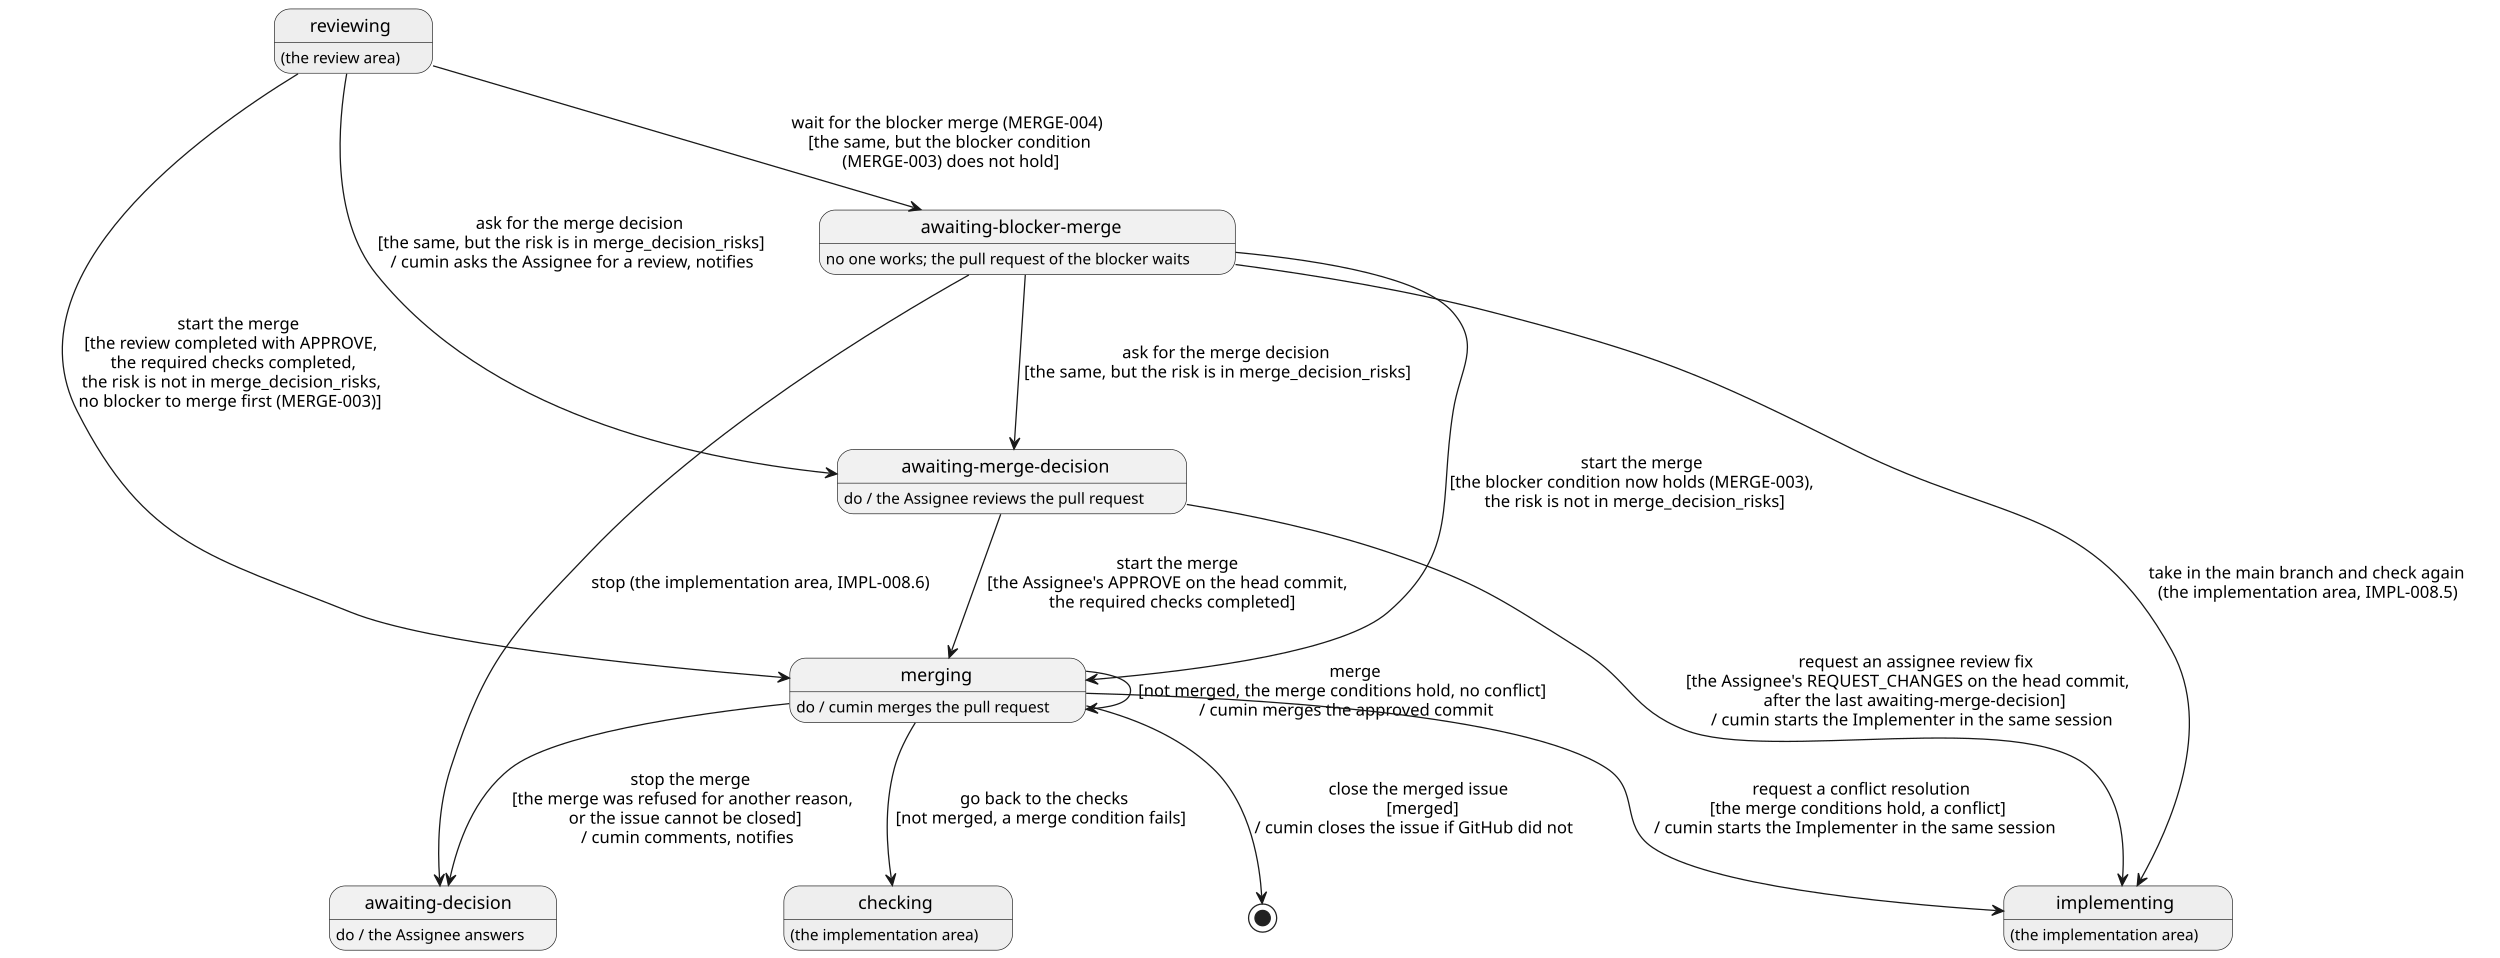
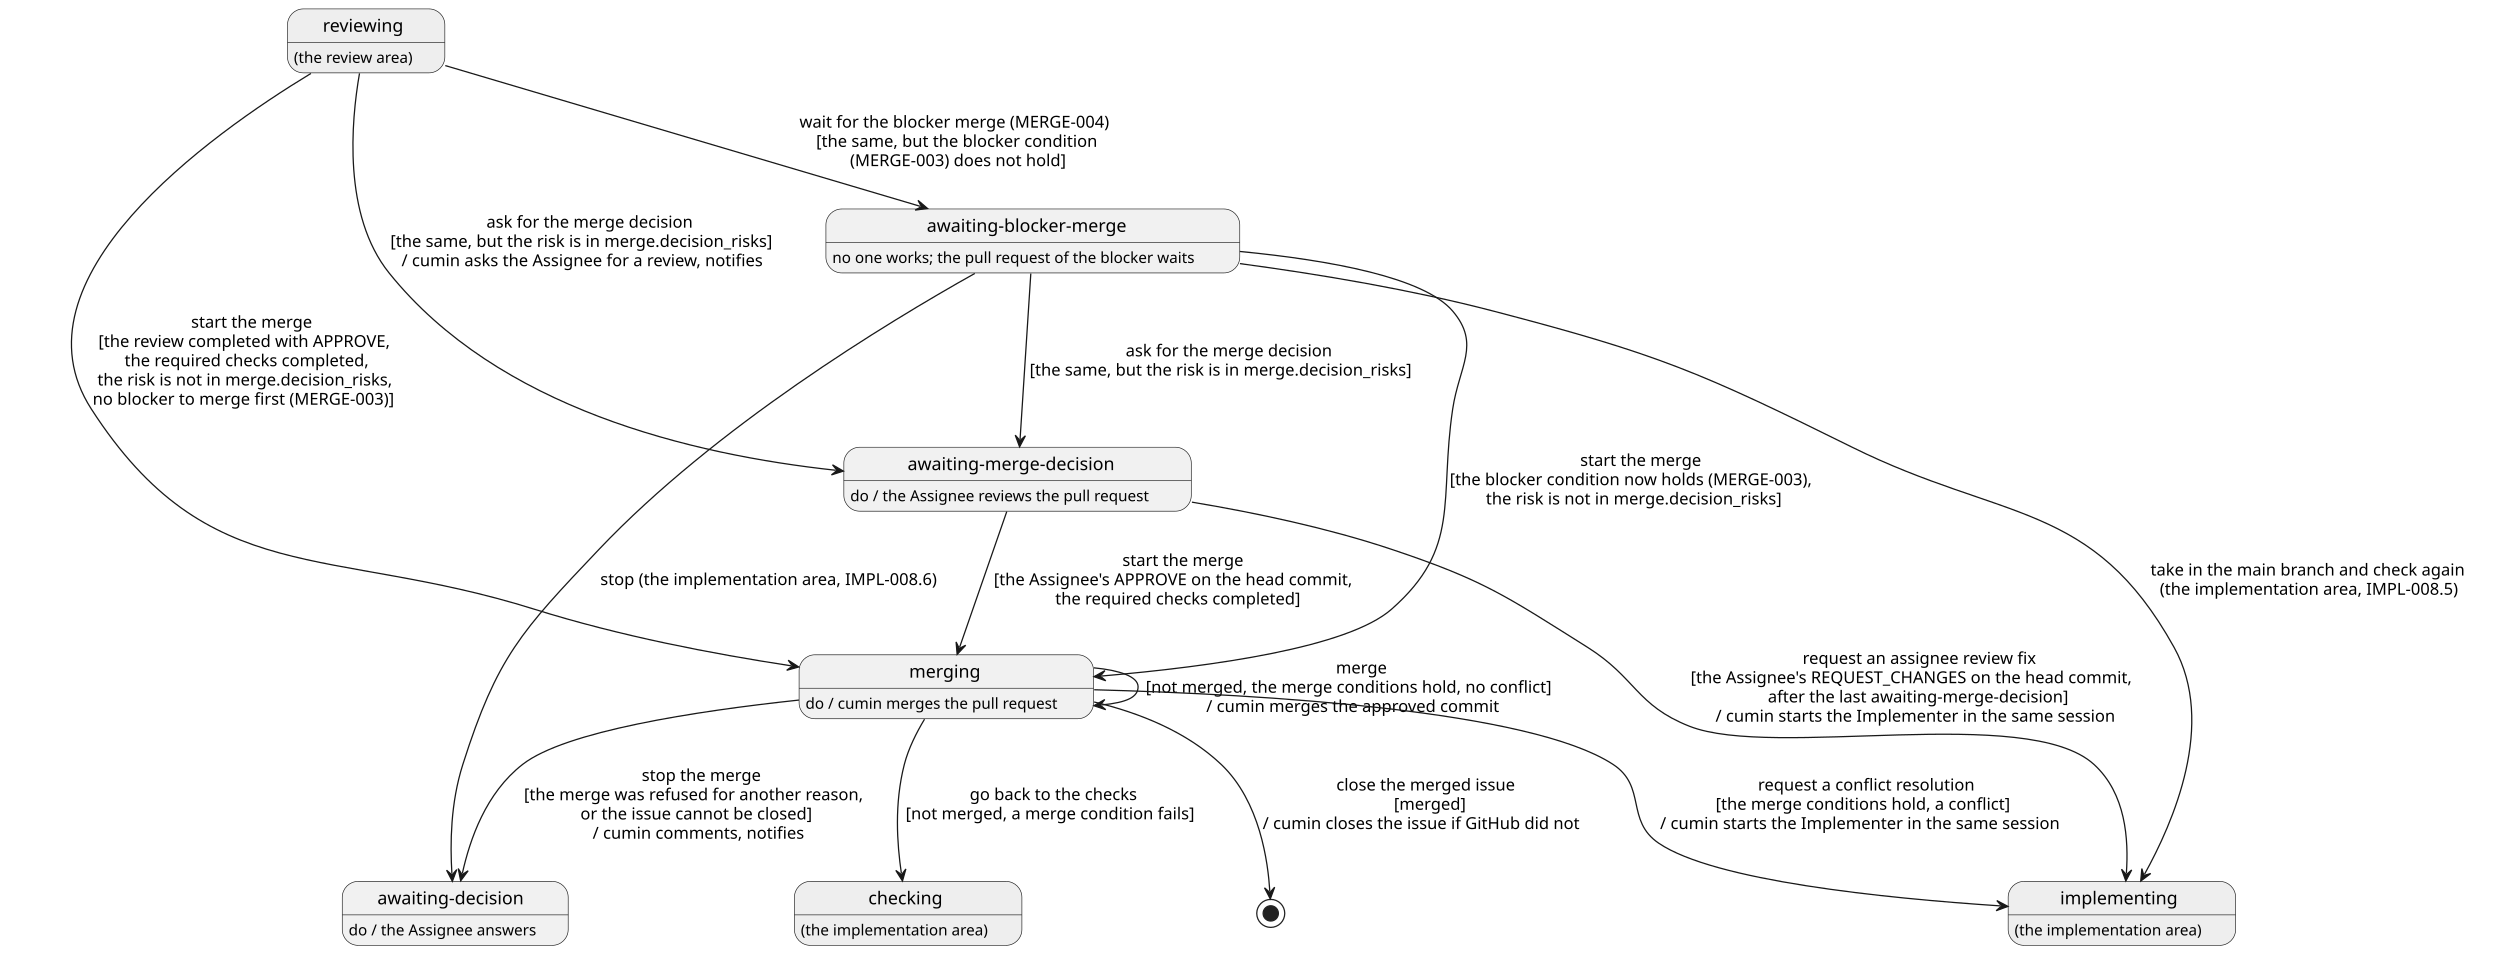
- <svg xmlns="http://www.w3.org/2000/svg" contentStyleType="text/css" data-diagram-type="STATE" height="749px" preserveAspectRatio="none" style="width:1955px;height:749px;background:#FFFFFF;" version="1.1" viewBox="0 0 1955 749" width="1955px" zoomAndPan="magnify">
+ <svg xmlns="http://www.w3.org/2000/svg" contentStyleType="text/css" data-diagram-type="STATE" height="749px" preserveAspectRatio="none" style="width:1965px;height:749px;background:#FFFFFF;" version="1.1" viewBox="0 0 1965 749" width="1965px" zoomAndPan="magnify">
  <defs />
  <g>
    <g id="Reviewing">
-       <rect fill="#EEEEEE" height="50.266" rx="12.5" ry="12.5" style="stroke:#181818;stroke-width:0.5;" width="123.658" x="214.54" y="7" />
-       <line style="stroke:#181818;stroke-width:0.5;" x1="214.54" x2="338.198" y1="33.297" y2="33.297" />
-       <text fill="#000000" font-family="sans-serif" font-size="14" lengthAdjust="spacing" textLength="68.257" x="242.241" y="24.995">reviewing</text>
-       <text fill="#000000" font-family="sans-serif" font-size="12" lengthAdjust="spacing" textLength="103.658" x="219.54" y="49.435">(the review area)</text>
+       <rect fill="#EEEEEE" height="50.266" rx="12.5" ry="12.5" style="stroke:#181818;stroke-width:0.5;" width="123.658" x="225.98" y="7" />
+       <line style="stroke:#181818;stroke-width:0.5;" x1="225.98" x2="349.638" y1="33.297" y2="33.297" />
+       <text fill="#000000" font-family="sans-serif" font-size="14" lengthAdjust="spacing" textLength="68.257" x="253.681" y="24.995">reviewing</text>
+       <text fill="#000000" font-family="sans-serif" font-size="12" lengthAdjust="spacing" textLength="103.658" x="230.98" y="49.435">(the review area)</text>
    </g>
    <g id="MergeDecision">
-       <rect fill="#F1F1F1" height="50.266" rx="12.5" ry="12.5" style="stroke:#181818;stroke-width:0.5;" width="273.096" x="654.83" y="351.53" />
-       <line style="stroke:#181818;stroke-width:0.5;" x1="654.83" x2="927.926" y1="377.827" y2="377.827" />
-       <text fill="#000000" font-family="sans-serif" font-size="14" lengthAdjust="spacing" textLength="172.956" x="704.9" y="369.525">awaiting-merge-decision</text>
-       <text fill="#000000" font-family="sans-serif" font-size="12" lengthAdjust="spacing" textLength="253.096" x="659.83" y="393.966">do / the Assignee reviews the pull request</text>
+       <rect fill="#F1F1F1" height="50.266" rx="12.5" ry="12.5" style="stroke:#181818;stroke-width:0.5;" width="273.096" x="663.26" y="351.53" />
+       <line style="stroke:#181818;stroke-width:0.5;" x1="663.26" x2="936.356" y1="377.827" y2="377.827" />
+       <text fill="#000000" font-family="sans-serif" font-size="14" lengthAdjust="spacing" textLength="172.956" x="713.33" y="369.525">awaiting-merge-decision</text>
+       <text fill="#000000" font-family="sans-serif" font-size="12" lengthAdjust="spacing" textLength="253.096" x="668.26" y="393.966">do / the Assignee reviews the pull request</text>
    </g>
    <g id="Merging">
-       <rect fill="#F1F1F1" height="50.266" rx="12.5" ry="12.5" style="stroke:#181818;stroke-width:0.5;" width="231.441" x="617.65" y="514.66" />
-       <line style="stroke:#181818;stroke-width:0.5;" x1="617.65" x2="849.091" y1="540.957" y2="540.957" />
-       <text fill="#000000" font-family="sans-serif" font-size="14" lengthAdjust="spacing" textLength="58.543" x="704.099" y="532.655">merging</text>
-       <text fill="#000000" font-family="sans-serif" font-size="12" lengthAdjust="spacing" textLength="211.441" x="622.65" y="557.096">do / cumin merges the pull request</text>
+       <rect fill="#F1F1F1" height="50.266" rx="12.5" ry="12.5" style="stroke:#181818;stroke-width:0.5;" width="231.441" x="628.09" y="514.66" />
+       <line style="stroke:#181818;stroke-width:0.5;" x1="628.09" x2="859.531" y1="540.957" y2="540.957" />
+       <text fill="#000000" font-family="sans-serif" font-size="14" lengthAdjust="spacing" textLength="58.543" x="714.539" y="532.655">merging</text>
+       <text fill="#000000" font-family="sans-serif" font-size="12" lengthAdjust="spacing" textLength="211.441" x="633.09" y="557.096">do / cumin merges the pull request</text>
    </g>
    <g id="Implementing">
-       <rect fill="#EEEEEE" height="50.266" rx="12.5" ry="12.5" style="stroke:#181818;stroke-width:0.5;" width="178.789" x="1566.98" y="692.79" />
-       <line style="stroke:#181818;stroke-width:0.5;" x1="1566.98" x2="1745.769" y1="719.087" y2="719.087" />
-       <text fill="#000000" font-family="sans-serif" font-size="14" lengthAdjust="spacing" textLength="97.18" x="1607.785" y="710.785">implementing</text>
-       <text fill="#000000" font-family="sans-serif" font-size="12" lengthAdjust="spacing" textLength="158.789" x="1571.98" y="735.226">(the implementation area)</text>
+       <rect fill="#EEEEEE" height="50.266" rx="12.5" ry="12.5" style="stroke:#181818;stroke-width:0.5;" width="178.789" x="1578.42" y="692.79" />
+       <line style="stroke:#181818;stroke-width:0.5;" x1="1578.42" x2="1757.209" y1="719.087" y2="719.087" />
+       <text fill="#000000" font-family="sans-serif" font-size="14" lengthAdjust="spacing" textLength="97.18" x="1619.225" y="710.785">implementing</text>
+       <text fill="#000000" font-family="sans-serif" font-size="12" lengthAdjust="spacing" textLength="158.789" x="1583.42" y="735.226">(the implementation area)</text>
    </g>
    <g id="Checking">
-       <rect fill="#EEEEEE" height="50.266" rx="12.5" ry="12.5" style="stroke:#181818;stroke-width:0.5;" width="178.789" x="612.98" y="692.79" />
-       <line style="stroke:#181818;stroke-width:0.5;" x1="612.98" x2="791.769" y1="719.087" y2="719.087" />
-       <text fill="#000000" font-family="sans-serif" font-size="14" lengthAdjust="spacing" textLength="62.638" x="671.056" y="710.785">checking</text>
-       <text fill="#000000" font-family="sans-serif" font-size="12" lengthAdjust="spacing" textLength="158.789" x="617.98" y="735.226">(the implementation area)</text>
+       <rect fill="#EEEEEE" height="50.266" rx="12.5" ry="12.5" style="stroke:#181818;stroke-width:0.5;" width="178.789" x="624.42" y="692.79" />
+       <line style="stroke:#181818;stroke-width:0.5;" x1="624.42" x2="803.209" y1="719.087" y2="719.087" />
+       <text fill="#000000" font-family="sans-serif" font-size="14" lengthAdjust="spacing" textLength="62.638" x="682.496" y="710.785">checking</text>
+       <text fill="#000000" font-family="sans-serif" font-size="12" lengthAdjust="spacing" textLength="158.789" x="629.42" y="735.226">(the implementation area)</text>
    </g>
    <g id="AwaitingBase">
-       <rect fill="#F1F1F1" height="50.266" rx="12.5" ry="12.5" style="stroke:#181818;stroke-width:0.5;" width="325.279" x="640.73" y="164.26" />
-       <line style="stroke:#181818;stroke-width:0.5;" x1="640.73" x2="966.009" y1="190.557" y2="190.557" />
-       <text fill="#000000" font-family="sans-serif" font-size="14" lengthAdjust="spacing" textLength="166.763" x="719.988" y="182.255">awaiting-blocker-merge</text>
-       <text fill="#000000" font-family="sans-serif" font-size="12" lengthAdjust="spacing" textLength="305.279" x="645.73" y="206.696">no one works; the pull request of the blocker waits</text>
+       <rect fill="#F1F1F1" height="50.266" rx="12.5" ry="12.5" style="stroke:#181818;stroke-width:0.5;" width="325.279" x="649.17" y="164.26" />
+       <line style="stroke:#181818;stroke-width:0.5;" x1="649.17" x2="974.449" y1="190.557" y2="190.557" />
+       <text fill="#000000" font-family="sans-serif" font-size="14" lengthAdjust="spacing" textLength="166.763" x="728.428" y="182.255">awaiting-blocker-merge</text>
+       <text fill="#000000" font-family="sans-serif" font-size="12" lengthAdjust="spacing" textLength="305.279" x="654.17" y="206.696">no one works; the pull request of the blocker waits</text>
    </g>
    <g id="Decision">
-       <rect fill="#F1F1F1" height="50.266" rx="12.5" ry="12.5" style="stroke:#181818;stroke-width:0.5;" width="177.582" x="257.58" y="692.79" />
-       <line style="stroke:#181818;stroke-width:0.5;" x1="257.58" x2="435.162" y1="719.087" y2="719.087" />
-       <text fill="#000000" font-family="sans-serif" font-size="14" lengthAdjust="spacing" textLength="122.397" x="285.172" y="710.785">awaiting-decision</text>
-       <text fill="#000000" font-family="sans-serif" font-size="12" lengthAdjust="spacing" textLength="157.582" x="262.58" y="735.226">do / the Assignee answers</text>
+       <rect fill="#F1F1F1" height="50.266" rx="12.5" ry="12.5" style="stroke:#181818;stroke-width:0.5;" width="177.582" x="269.02" y="692.79" />
+       <line style="stroke:#181818;stroke-width:0.5;" x1="269.02" x2="446.602" y1="719.087" y2="719.087" />
+       <text fill="#000000" font-family="sans-serif" font-size="14" lengthAdjust="spacing" textLength="122.397" x="296.612" y="710.785">awaiting-decision</text>
+       <text fill="#000000" font-family="sans-serif" font-size="12" lengthAdjust="spacing" textLength="157.582" x="274.02" y="735.226">do / the Assignee answers</text>
    </g>
-     <ellipse cx="987.37" cy="717.93" fill="none" rx="11" ry="11" style="stroke:#222222;stroke-width:1;" />
-     <ellipse cx="987.37" cy="717.93" fill="#222222" rx="6" ry="6" style="stroke:#222222;stroke-width:1;" />
+     <ellipse cx="998.81" cy="717.93" fill="none" rx="11" ry="11" style="stroke:#222222;stroke-width:1;" />
+     <ellipse cx="998.81" cy="717.93" fill="#222222" rx="6" ry="6" style="stroke:#222222;stroke-width:1;" />
    <g class="link" data-entity-1="Reviewing" data-entity-2="Merging" data-source-line="29" data-uid="lnk2" id="link_Reviewing_Merging">
-       <path d="M233.06,57.73 C155.53,105.16 6,214.09 60.37,321.53 C113.67,426.84 164.84,434.81 274.37,478.79 C334.73,503.03 496.301,520.109 611.351,529.759" fill="none" id="Reviewing-to-Merging" style="stroke:#181818;stroke-width:1;" />
-       <polygon fill="#181818" points="617.33,530.26,608.696,525.522,612.347,529.842,608.027,533.494,617.33,530.26" style="stroke:#181818;stroke-width:1;" />
-       <text fill="#000000" font-family="sans-serif" font-size="13" lengthAdjust="spacing" textLength="102.134" x="138.738" y="257.597">start the merge</text>
-       <text fill="#000000" font-family="sans-serif" font-size="13" lengthAdjust="spacing" textLength="247.844" x="65.883" y="272.73">[the review completed with APPROVE,</text>
-       <text fill="#000000" font-family="sans-serif" font-size="13" lengthAdjust="spacing" textLength="206.711" x="86.45" y="287.863">the required checks completed,</text>
-       <text fill="#000000" font-family="sans-serif" font-size="13" lengthAdjust="spacing" textLength="251.786" x="63.912" y="302.995">the risk is not in merge_decision_risks,</text>
-       <text fill="#000000" font-family="sans-serif" font-size="13" lengthAdjust="spacing" textLength="256.871" x="61.37" y="318.128">no blocker to merge first (MERGE-003)]</text>
+       <path d="M244.36,57.74 C163.98,106.52 6,219.57 71.81,321.53 C163.86,464.13 257.86,428.02 419.81,478.79 C487.36,499.97 559.389,513.783 621.899,523.343" fill="none" id="Reviewing-to-Merging" style="stroke:#181818;stroke-width:1;" />
+       <polygon fill="#181818" points="627.83,524.25,619.538,518.935,622.888,523.494,618.329,526.843,627.83,524.25" style="stroke:#181818;stroke-width:1;" />
+       <text fill="#000000" font-family="sans-serif" font-size="13" lengthAdjust="spacing" textLength="102.134" x="150.178" y="257.597">start the merge</text>
+       <text fill="#000000" font-family="sans-serif" font-size="13" lengthAdjust="spacing" textLength="247.844" x="77.323" y="272.73">[the review completed with APPROVE,</text>
+       <text fill="#000000" font-family="sans-serif" font-size="13" lengthAdjust="spacing" textLength="206.711" x="97.89" y="287.863">the required checks completed,</text>
+       <text fill="#000000" font-family="sans-serif" font-size="13" lengthAdjust="spacing" textLength="249.418" x="76.536" y="302.995">the risk is not in merge.decision_risks,</text>
+       <text fill="#000000" font-family="sans-serif" font-size="13" lengthAdjust="spacing" textLength="256.871" x="72.81" y="318.128">no blocker to merge first (MERGE-003)]</text>
    </g>
    <g class="link" data-entity-1="Reviewing" data-entity-2="MergeDecision" data-source-line="30" data-uid="lnk3" id="link_Reviewing_MergeDecision">
-       <path d="M271.12,57.65 C264.49,95.71 257.94,169.3 294.37,214.53 C380.79,321.81 533.633,357.881 648.513,369.991" fill="none" id="Reviewing-to-MergeDecision" style="stroke:#181818;stroke-width:1;" />
-       <polygon fill="#181818" points="654.48,370.62,645.949,365.699,649.508,370.096,645.11,373.654,654.48,370.62" style="stroke:#181818;stroke-width:1;" />
-       <text fill="#000000" font-family="sans-serif" font-size="13" lengthAdjust="spacing" textLength="173.85" x="372.059" y="178.967">ask for the merge decision</text>
-       <text fill="#000000" font-family="sans-serif" font-size="13" lengthAdjust="spacing" textLength="327.228" x="295.37" y="194.1">[the same, but the risk is in merge_decision_risks]</text>
-       <text fill="#000000" font-family="sans-serif" font-size="13" lengthAdjust="spacing" textLength="307.366" x="305.301" y="209.232">/ cumin asks the Assignee for a review, notifies</text>
+       <path d="M282.57,57.65 C275.95,95.69 269.42,169.27 305.81,214.53 C391.45,321.04 542.775,357.274 656.915,369.634" fill="none" id="Reviewing-to-MergeDecision" style="stroke:#181818;stroke-width:1;" />
+       <polygon fill="#181818" points="662.88,370.28,654.363,365.334,657.909,369.742,653.502,373.288,662.88,370.28" style="stroke:#181818;stroke-width:1;" />
+       <text fill="#000000" font-family="sans-serif" font-size="13" lengthAdjust="spacing" textLength="173.85" x="382.315" y="178.967">ask for the merge decision</text>
+       <text fill="#000000" font-family="sans-serif" font-size="13" lengthAdjust="spacing" textLength="324.86" x="306.81" y="194.1">[the same, but the risk is in merge.decision_risks]</text>
+       <text fill="#000000" font-family="sans-serif" font-size="13" lengthAdjust="spacing" textLength="307.366" x="315.557" y="209.232">/ cumin asks the Assignee for a review, notifies</text>
    </g>
    <g class="link" data-entity-1="MergeDecision" data-entity-2="Merging" data-source-line="31" data-uid="lnk4" id="link_MergeDecision_Merging">
-       <path d="M782.56,402.13 C771.63,432.51 755.132,478.355 744.202,508.715" fill="none" id="MergeDecision-to-Merging" style="stroke:#181818;stroke-width:1;" />
-       <polygon fill="#181818" points="742.17,514.36,748.982,507.247,743.864,509.656,741.455,504.537,742.17,514.36" style="stroke:#181818;stroke-width:1;" />
-       <text fill="#000000" font-family="sans-serif" font-size="13" lengthAdjust="spacing" textLength="102.134" x="873.034" y="444.857">start the merge</text>
-       <text fill="#000000" font-family="sans-serif" font-size="13" lengthAdjust="spacing" textLength="304.281" x="771.96" y="459.99">[the Assignee's APPROVE on the head commit,</text>
-       <text fill="#000000" font-family="sans-serif" font-size="13" lengthAdjust="spacing" textLength="207.651" x="820.275" y="475.123">the required checks completed]</text>
+       <path d="M791.31,402.13 C780.75,432.51 764.83,478.332 754.279,508.692" fill="none" id="MergeDecision-to-Merging" style="stroke:#181818;stroke-width:1;" />
+       <polygon fill="#181818" points="752.31,514.36,759.043,507.172,753.951,509.637,751.486,504.546,752.31,514.36" style="stroke:#181818;stroke-width:1;" />
+       <text fill="#000000" font-family="sans-serif" font-size="13" lengthAdjust="spacing" textLength="102.134" x="882.174" y="444.857">start the merge</text>
+       <text fill="#000000" font-family="sans-serif" font-size="13" lengthAdjust="spacing" textLength="304.281" x="781.1" y="459.99">[the Assignee's APPROVE on the head commit,</text>
+       <text fill="#000000" font-family="sans-serif" font-size="13" lengthAdjust="spacing" textLength="207.651" x="829.415" y="475.123">the required checks completed]</text>
    </g>
    <g class="link" data-entity-1="MergeDecision" data-entity-2="Implementing" data-source-line="32" data-uid="lnk5" id="link_MergeDecision_Implementing">
-       <path d="M928.09,394.48 C978.35,402.83 1035.22,414.87 1085.37,431.79 C1157.13,456.01 1173.38,468.31 1237.37,508.79 C1275.39,532.85 1275.55,554.24 1317.37,570.79 C1383.17,596.83 1582.07,553.14 1634.37,600.79 C1659.55,623.74 1661.749,659.775 1659.879,686.485" fill="none" id="MergeDecision-to-Implementing" style="stroke:#181818;stroke-width:1;" />
-       <polygon fill="#181818" points="1659.46,692.47,1664.079,683.771,1659.809,687.482,1656.098,683.213,1659.46,692.47" style="stroke:#181818;stroke-width:1;" />
-       <text fill="#000000" font-family="sans-serif" font-size="13" lengthAdjust="spacing" textLength="199.208" x="1406.39" y="521.857">request an assignee review fix</text>
-       <text fill="#000000" font-family="sans-serif" font-size="13" lengthAdjust="spacing" textLength="375.248" x="1318.37" y="536.99">[the Assignee's REQUEST_CHANGES on the head commit,</text>
-       <text fill="#000000" font-family="sans-serif" font-size="13" lengthAdjust="spacing" textLength="253.836" x="1379.076" y="552.122">after the last awaiting-merge-decision]</text>
-       <text fill="#000000" font-family="sans-serif" font-size="13" lengthAdjust="spacing" textLength="336.134" x="1337.927" y="567.255">/ cumin starts the Implementer in the same session</text>
+       <path d="M936.85,394.69 C987.02,403.05 1043.73,415.04 1093.81,431.79 C1166.38,456.07 1183.04,468.05 1247.81,508.79 C1285.89,532.75 1285.98,554.25 1327.81,570.79 C1393.82,596.9 1593.34,553 1645.81,600.79 C1671,623.73 1673.189,659.765 1671.319,686.475" fill="none" id="MergeDecision-to-Implementing" style="stroke:#181818;stroke-width:1;" />
+       <polygon fill="#181818" points="1670.9,692.46,1675.519,683.761,1671.249,687.472,1667.538,683.203,1670.9,692.46" style="stroke:#181818;stroke-width:1;" />
+       <text fill="#000000" font-family="sans-serif" font-size="13" lengthAdjust="spacing" textLength="199.208" x="1416.83" y="521.857">request an assignee review fix</text>
+       <text fill="#000000" font-family="sans-serif" font-size="13" lengthAdjust="spacing" textLength="375.248" x="1328.81" y="536.99">[the Assignee's REQUEST_CHANGES on the head commit,</text>
+       <text fill="#000000" font-family="sans-serif" font-size="13" lengthAdjust="spacing" textLength="253.836" x="1389.516" y="552.122">after the last awaiting-merge-decision]</text>
+       <text fill="#000000" font-family="sans-serif" font-size="13" lengthAdjust="spacing" textLength="336.134" x="1348.367" y="567.255">/ cumin starts the Implementer in the same session</text>
    </g>
    <g class="link" data-entity-1="Reviewing" data-entity-2="AwaitingBase" data-source-line="33" data-uid="lnk6" id="link_Reviewing_AwaitingBase">
-       <path d="M338.64,51.47 C433.42,79.4 608.305,130.924 714.295,162.154" fill="none" id="Reviewing-to-AwaitingBase" style="stroke:#181818;stroke-width:1;" />
-       <polygon fill="#181818" points="720.05,163.85,712.548,157.469,715.254,162.437,710.286,165.143,720.05,163.85" style="stroke:#181818;stroke-width:1;" />
-       <text fill="#000000" font-family="sans-serif" font-size="13" lengthAdjust="spacing" textLength="263.669" x="618.87" y="100.327">wait for the blocker merge (MERGE-004)</text>
-       <text fill="#000000" font-family="sans-serif" font-size="13" lengthAdjust="spacing" textLength="237.466" x="631.972" y="115.46">[the same, but the blocker condition</text>
-       <text fill="#000000" font-family="sans-serif" font-size="13" lengthAdjust="spacing" textLength="184.19" x="658.61" y="130.593">(MERGE-003) does not hold]</text>
+       <path d="M349.98,51.55 C444.32,79.51 618.017,130.976 723.297,162.166" fill="none" id="Reviewing-to-AwaitingBase" style="stroke:#181818;stroke-width:1;" />
+       <polygon fill="#181818" points="729.05,163.87,721.557,157.478,724.256,162.45,719.284,165.149,729.05,163.87" style="stroke:#181818;stroke-width:1;" />
+       <text fill="#000000" font-family="sans-serif" font-size="13" lengthAdjust="spacing" textLength="263.669" x="628.36" y="100.327">wait for the blocker merge (MERGE-004)</text>
+       <text fill="#000000" font-family="sans-serif" font-size="13" lengthAdjust="spacing" textLength="237.466" x="641.462" y="115.46">[the same, but the blocker condition</text>
+       <text fill="#000000" font-family="sans-serif" font-size="13" lengthAdjust="spacing" textLength="184.19" x="668.1" y="130.593">(MERGE-003) does not hold]</text>
    </g>
    <g class="link" data-entity-1="AwaitingBase" data-entity-2="Implementing" data-source-line="34" data-uid="lnk7" id="link_AwaitingBase_Implementing">
-       <path d="M966.15,206.87 C1029.85,215.31 1103.14,227.49 1168.37,244.53 C1297.67,278.31 1329.84,291.77 1449.37,351.53 C1566.45,410.06 1635.19,394.16 1698.37,508.79 C1731.56,569 1697.036,646.717 1674.256,687.317" fill="none" id="AwaitingBase-to-Implementing" style="stroke:#181818;stroke-width:1;" />
-       <polygon fill="#181818" points="1671.32,692.55,1679.212,686.658,1673.767,688.189,1672.236,682.744,1671.32,692.55" style="stroke:#181818;stroke-width:1;" />
-       <text fill="#000000" font-family="sans-serif" font-size="13" lengthAdjust="spacing" textLength="266.925" x="1680.21" y="452.357">take in the main branch and check again</text>
-       <text fill="#000000" font-family="sans-serif" font-size="13" lengthAdjust="spacing" textLength="252.326" x="1687.51" y="467.49">(the implementation area, IMPL-008.5)</text>
+       <path d="M974.59,207.2 C1037.45,215.64 1109.56,227.74 1173.81,244.53 C1303.51,278.41 1335.66,292.09 1455.81,351.53 C1574.48,410.24 1644.49,393.07 1708.81,508.79 C1742.18,568.83 1708.08,646.603 1685.53,687.263" fill="none" id="AwaitingBase-to-Implementing" style="stroke:#181818;stroke-width:1;" />
+       <polygon fill="#181818" points="1682.62,692.51,1690.483,686.579,1685.045,688.137,1683.487,682.699,1682.62,692.51" style="stroke:#181818;stroke-width:1;" />
+       <text fill="#000000" font-family="sans-serif" font-size="13" lengthAdjust="spacing" textLength="266.925" x="1690.3" y="452.357">take in the main branch and check again</text>
+       <text fill="#000000" font-family="sans-serif" font-size="13" lengthAdjust="spacing" textLength="252.326" x="1697.6" y="467.49">(the implementation area, IMPL-008.5)</text>
    </g>
    <g class="link" data-entity-1="AwaitingBase" data-entity-2="Merging" data-source-line="35" data-uid="lnk8" id="link_AwaitingBase_Merging">
-       <path d="M966.18,197.33 C1039.01,204.19 1113.6,217.76 1136.37,244.53 C1158.55,270.6 1141.72,287.73 1136.37,321.53 C1124.9,394.11 1140.95,430.73 1085.37,478.79 C1050.62,508.85 944.048,523.707 855.458,531.317" fill="none" id="AwaitingBase-to-Merging" style="stroke:#181818;stroke-width:1;" />
-       <polygon fill="#181818" points="849.48,531.83,858.789,535.045,854.462,531.402,858.105,527.074,849.48,531.83" style="stroke:#181818;stroke-width:1;" />
-       <text fill="#000000" font-family="sans-serif" font-size="13" lengthAdjust="spacing" textLength="102.134" x="1236.17" y="366.227">start the merge</text>
-       <text fill="#000000" font-family="sans-serif" font-size="13" lengthAdjust="spacing" textLength="307.195" x="1133.64" y="381.36">[the blocker condition now holds (MERGE-003),</text>
-       <text fill="#000000" font-family="sans-serif" font-size="13" lengthAdjust="spacing" textLength="252.726" x="1160.875" y="396.493">the risk is not in merge_decision_risks]</text>
+       <path d="M974.52,197.65 C1046.27,204.59 1119.4,218.14 1141.81,244.53 C1163.97,270.61 1146.86,287.68 1141.81,321.53 C1131.03,393.81 1148.65,430.49 1093.81,478.79 C1059.58,508.95 953.928,523.776 865.828,531.356" fill="none" id="AwaitingBase-to-Merging" style="stroke:#181818;stroke-width:1;" />
+       <polygon fill="#181818" points="859.85,531.87,869.16,535.084,864.832,531.441,868.474,527.113,859.85,531.87" style="stroke:#181818;stroke-width:1;" />
+       <text fill="#000000" font-family="sans-serif" font-size="13" lengthAdjust="spacing" textLength="102.134" x="1241.991" y="366.227">start the merge</text>
+       <text fill="#000000" font-family="sans-serif" font-size="13" lengthAdjust="spacing" textLength="307.195" x="1139.46" y="381.36">[the blocker condition now holds (MERGE-003),</text>
+       <text fill="#000000" font-family="sans-serif" font-size="13" lengthAdjust="spacing" textLength="250.358" x="1167.879" y="396.493">the risk is not in merge.decision_risks]</text>
    </g>
    <g class="link" data-entity-1="AwaitingBase" data-entity-2="MergeDecision" data-source-line="36" data-uid="lnk9" id="link_AwaitingBase_MergeDecision">
-       <path d="M801.78,215 C799.48,250.53 795.639,309.843 793.339,345.263" fill="none" id="AwaitingBase-to-MergeDecision" style="stroke:#181818;stroke-width:1;" />
-       <polygon fill="#181818" points="792.95,351.25,797.525,342.528,793.274,346.26,789.542,342.01,792.95,351.25" style="stroke:#181818;stroke-width:1;" />
-       <text fill="#000000" font-family="sans-serif" font-size="13" lengthAdjust="spacing" textLength="173.85" x="877.519" y="280.097">ask for the merge decision</text>
-       <text fill="#000000" font-family="sans-serif" font-size="13" lengthAdjust="spacing" textLength="327.228" x="800.83" y="295.23">[the same, but the risk is in merge_decision_risks]</text>
+       <path d="M810.22,215 C807.92,250.53 804.079,309.843 801.779,345.263" fill="none" id="AwaitingBase-to-MergeDecision" style="stroke:#181818;stroke-width:1;" />
+       <polygon fill="#181818" points="801.39,351.25,805.965,342.528,801.714,346.26,797.982,342.01,801.39,351.25" style="stroke:#181818;stroke-width:1;" />
+       <text fill="#000000" font-family="sans-serif" font-size="13" lengthAdjust="spacing" textLength="173.85" x="884.775" y="280.097">ask for the merge decision</text>
+       <text fill="#000000" font-family="sans-serif" font-size="13" lengthAdjust="spacing" textLength="324.86" x="809.27" y="295.23">[the same, but the risk is in merge.decision_risks]</text>
    </g>
    <g class="link" data-entity-1="AwaitingBase" data-entity-2="Decision" data-source-line="37" data-uid="lnk10" id="link_AwaitingBase_Decision">
-       <path d="M757.69,214.99 C687.9,254.14 553.18,336.07 461.37,431.79 C399.51,496.3 379.83,515.74 352.37,600.79 C342.51,631.34 342.223,662.751 343.693,686.711" fill="none" id="AwaitingBase-to-Decision" style="stroke:#181818;stroke-width:1;" />
-       <polygon fill="#181818" points="344.06,692.7,347.501,683.472,343.754,687.709,339.516,683.962,344.06,692.7" style="stroke:#181818;stroke-width:1;" />
-       <text fill="#000000" font-family="sans-serif" font-size="13" lengthAdjust="spacing" textLength="284.534" x="462.37" y="459.857">stop (the implementation area, IMPL-008.6)</text>
+       <path d="M766.17,214.93 C696.46,254 561.97,335.81 470.81,431.79 C409.59,496.26 390.77,516.08 363.81,600.79 C354.08,631.38 353.762,662.781 355.192,686.731" fill="none" id="AwaitingBase-to-Decision" style="stroke:#181818;stroke-width:1;" />
+       <polygon fill="#181818" points="355.55,692.72,359.007,683.498,355.252,687.729,351.021,683.974,355.55,692.72" style="stroke:#181818;stroke-width:1;" />
+       <text fill="#000000" font-family="sans-serif" font-size="13" lengthAdjust="spacing" textLength="284.534" x="471.81" y="459.857">stop (the implementation area, IMPL-008.6)</text>
    </g>
    <g class="link" data-entity-1="Merging" data-entity-2="Merging" data-source-line="38" data-uid="lnk11" id="link_Merging_Merging">
-       <path d="M849.33,524.91 C869.82,526.87 884.09,531.83 884.09,539.79 C884.09,547.76 875.793,552.149 855.303,554.109" fill="none" id="Merging-to-Merging" style="stroke:#181818;stroke-width:1;" />
-       <polygon fill="#181818" points="849.33,554.68,858.67,557.805,854.307,554.204,857.908,549.841,849.33,554.68" style="stroke:#181818;stroke-width:1;" />
-       <text fill="#000000" font-family="sans-serif" font-size="13" lengthAdjust="spacing" textLength="42.256" x="1039.581" y="529.357">merge</text>
-       <text fill="#000000" font-family="sans-serif" font-size="13" lengthAdjust="spacing" textLength="341.237" x="890.09" y="544.49">[not merged, the merge conditions hold, no conflict]</text>
-       <text fill="#000000" font-family="sans-serif" font-size="13" lengthAdjust="spacing" textLength="246.156" x="937.631" y="559.622">/ cumin merges the approved commit</text>
+       <path d="M859.77,524.91 C880.26,526.87 894.53,531.83 894.53,539.79 C894.53,547.76 886.233,552.149 865.743,554.109" fill="none" id="Merging-to-Merging" style="stroke:#181818;stroke-width:1;" />
+       <polygon fill="#181818" points="859.77,554.68,869.11,557.805,864.747,554.204,868.348,549.841,859.77,554.68" style="stroke:#181818;stroke-width:1;" />
+       <text fill="#000000" font-family="sans-serif" font-size="13" lengthAdjust="spacing" textLength="42.256" x="1050.021" y="529.357">merge</text>
+       <text fill="#000000" font-family="sans-serif" font-size="13" lengthAdjust="spacing" textLength="341.237" x="900.53" y="544.49">[not merged, the merge conditions hold, no conflict]</text>
+       <text fill="#000000" font-family="sans-serif" font-size="13" lengthAdjust="spacing" textLength="246.156" x="948.071" y="559.622">/ cumin merges the approved commit</text>
    </g>
    <g class="link" data-entity-1="Merging" data-entity-2=".end." data-source-line="39" data-uid="lnk13" id="link_Merging_.end.">
-       <path d="M849.57,551.99 C884.99,560.57 921.61,575.38 948.37,600.79 C979.07,629.94 985.242,677.961 986.632,700.561" fill="none" id="Merging-to-*end*" style="stroke:#181818;stroke-width:1;" />
-       <polygon fill="#181818" points="987,706.55,990.44,697.321,986.693,701.559,982.455,697.812,987,706.55" style="stroke:#181818;stroke-width:1;" />
-       <text fill="#000000" font-family="sans-serif" font-size="13" lengthAdjust="spacing" textLength="151.119" x="1038.896" y="621.357">close the merged issue</text>
-       <text fill="#000000" font-family="sans-serif" font-size="13" lengthAdjust="spacing" textLength="60.652" x="1084.129" y="636.49">[merged]</text>
-       <text fill="#000000" font-family="sans-serif" font-size="13" lengthAdjust="spacing" textLength="266.97" x="980.97" y="651.622">/ cumin closes the issue if GitHub did not</text>
+       <path d="M859.98,551.75 C895.74,560.3 932.77,575.15 959.81,600.79 C990.52,629.92 996.694,677.951 998.074,700.561" fill="none" id="Merging-to-*end*" style="stroke:#181818;stroke-width:1;" />
+       <polygon fill="#181818" points="998.44,706.55,1001.884,697.323,998.135,701.559,993.899,697.81,998.44,706.55" style="stroke:#181818;stroke-width:1;" />
+       <text fill="#000000" font-family="sans-serif" font-size="13" lengthAdjust="spacing" textLength="151.119" x="1050.345" y="621.357">close the merged issue</text>
+       <text fill="#000000" font-family="sans-serif" font-size="13" lengthAdjust="spacing" textLength="60.652" x="1095.579" y="636.49">[merged]</text>
+       <text fill="#000000" font-family="sans-serif" font-size="13" lengthAdjust="spacing" textLength="266.97" x="992.42" y="651.622">/ cumin closes the issue if GitHub did not</text>
    </g>
    <g class="link" data-entity-1="Merging" data-entity-2="Checking" data-source-line="40" data-uid="lnk14" id="link_Merging_Checking">
-       <path d="M715.73,565.23 C709.24,575.66 702.67,588.29 699.37,600.79 C691.25,631.61 693.423,662.684 696.943,686.514" fill="none" id="Merging-to-Checking" style="stroke:#181818;stroke-width:1;" />
-       <polygon fill="#181818" points="697.82,692.45,700.462,682.962,697.089,687.504,692.548,684.131,697.82,692.45" style="stroke:#181818;stroke-width:1;" />
-       <text fill="#000000" font-family="sans-serif" font-size="13" lengthAdjust="spacing" textLength="142.848" x="750.748" y="628.857">go back to the checks</text>
-       <text fill="#000000" font-family="sans-serif" font-size="13" lengthAdjust="spacing" textLength="243.604" x="700.37" y="643.99">[not merged, a merge condition fails]</text>
+       <path d="M726.68,565.3 C720.38,575.74 714.01,588.36 710.81,600.79 C702.89,631.66 705.027,662.722 708.487,686.532" fill="none" id="Merging-to-Checking" style="stroke:#181818;stroke-width:1;" />
+       <polygon fill="#181818" points="709.35,692.47,712.014,682.988,708.631,687.522,704.097,684.139,709.35,692.47" style="stroke:#181818;stroke-width:1;" />
+       <text fill="#000000" font-family="sans-serif" font-size="13" lengthAdjust="spacing" textLength="142.848" x="762.188" y="628.857">go back to the checks</text>
+       <text fill="#000000" font-family="sans-serif" font-size="13" lengthAdjust="spacing" textLength="243.604" x="711.81" y="643.99">[not merged, a merge condition fails]</text>
    </g>
    <g class="link" data-entity-1="Merging" data-entity-2="Implementing" data-source-line="41" data-uid="lnk15" id="link_Merging_Implementing">
-       <path d="M849.37,542.17 C982.68,545.79 1191.47,558.32 1256.37,600.79 C1283.04,618.24 1266.01,644.9 1292.37,662.79 C1335.86,692.3 1467.773,705.842 1560.793,712.032" fill="none" id="Merging-to-Implementing" style="stroke:#181818;stroke-width:1;" />
-       <polygon fill="#181818" points="1566.78,712.43,1558.065,707.841,1561.791,712.098,1557.534,715.824,1566.78,712.43" style="stroke:#181818;stroke-width:1;" />
-       <text fill="#000000" font-family="sans-serif" font-size="13" lengthAdjust="spacing" textLength="182.273" x="1370.3" y="621.357">request a conflict resolution</text>
-       <text fill="#000000" font-family="sans-serif" font-size="13" lengthAdjust="spacing" textLength="248.815" x="1337.029" y="636.49">[the merge conditions hold, a conflict]</text>
-       <text fill="#000000" font-family="sans-serif" font-size="13" lengthAdjust="spacing" textLength="336.134" x="1293.37" y="651.622">/ cumin starts the Implementer in the same session</text>
+       <path d="M860.03,542.15 C993.6,545.74 1202.78,558.24 1267.81,600.79 C1294.48,618.24 1277.45,644.9 1303.81,662.79 C1347.3,692.3 1479.203,705.842 1572.233,712.032" fill="none" id="Merging-to-Implementing" style="stroke:#181818;stroke-width:1;" />
+       <polygon fill="#181818" points="1578.22,712.43,1569.505,707.841,1573.231,712.098,1568.974,715.824,1578.22,712.43" style="stroke:#181818;stroke-width:1;" />
+       <text fill="#000000" font-family="sans-serif" font-size="13" lengthAdjust="spacing" textLength="182.273" x="1381.74" y="621.357">request a conflict resolution</text>
+       <text fill="#000000" font-family="sans-serif" font-size="13" lengthAdjust="spacing" textLength="248.815" x="1348.469" y="636.49">[the merge conditions hold, a conflict]</text>
+       <text fill="#000000" font-family="sans-serif" font-size="13" lengthAdjust="spacing" textLength="336.134" x="1304.81" y="651.622">/ cumin starts the Implementer in the same session</text>
    </g>
    <g class="link" data-entity-1="Merging" data-entity-2="Decision" data-source-line="42" data-uid="lnk16" id="link_Merging_Decision">
-       <path d="M617.19,550.22 C534.72,558.99 432.94,574.74 399.37,600.79 C370.31,623.36 357.971,659.635 351.962,686.465" fill="none" id="Merging-to-Decision" style="stroke:#181818;stroke-width:1;" />
-       <polygon fill="#181818" points="350.65,692.32,356.521,684.412,351.743,687.441,348.714,682.663,350.65,692.32" style="stroke:#181818;stroke-width:1;" />
-       <text fill="#000000" font-family="sans-serif" font-size="13" lengthAdjust="spacing" textLength="99.931" x="492.97" y="613.857">stop the merge</text>
-       <text fill="#000000" font-family="sans-serif" font-size="13" lengthAdjust="spacing" textLength="285.13" x="400.37" y="628.99">[the merge was refused for another reason,</text>
-       <text fill="#000000" font-family="sans-serif" font-size="13" lengthAdjust="spacing" textLength="196.39" x="444.74" y="644.122">or the issue cannot be closed]</text>
-       <text fill="#000000" font-family="sans-serif" font-size="13" lengthAdjust="spacing" textLength="177.208" x="454.331" y="659.255">/ cumin comments, notifies</text>
+       <path d="M627.98,550.25 C545.75,559.05 444.27,574.8 410.81,600.79 C381.76,623.36 369.411,659.635 363.401,686.475" fill="none" id="Merging-to-Decision" style="stroke:#181818;stroke-width:1;" />
+       <polygon fill="#181818" points="362.09,692.33,367.96,684.422,363.183,687.451,360.153,682.673,362.09,692.33" style="stroke:#181818;stroke-width:1;" />
+       <text fill="#000000" font-family="sans-serif" font-size="13" lengthAdjust="spacing" textLength="99.931" x="504.41" y="613.857">stop the merge</text>
+       <text fill="#000000" font-family="sans-serif" font-size="13" lengthAdjust="spacing" textLength="285.13" x="411.81" y="628.99">[the merge was refused for another reason,</text>
+       <text fill="#000000" font-family="sans-serif" font-size="13" lengthAdjust="spacing" textLength="196.39" x="456.18" y="644.122">or the issue cannot be closed]</text>
+       <text fill="#000000" font-family="sans-serif" font-size="13" lengthAdjust="spacing" textLength="177.208" x="465.771" y="659.255">/ cumin comments, notifies</text>
    </g>
  </g>
</svg>
